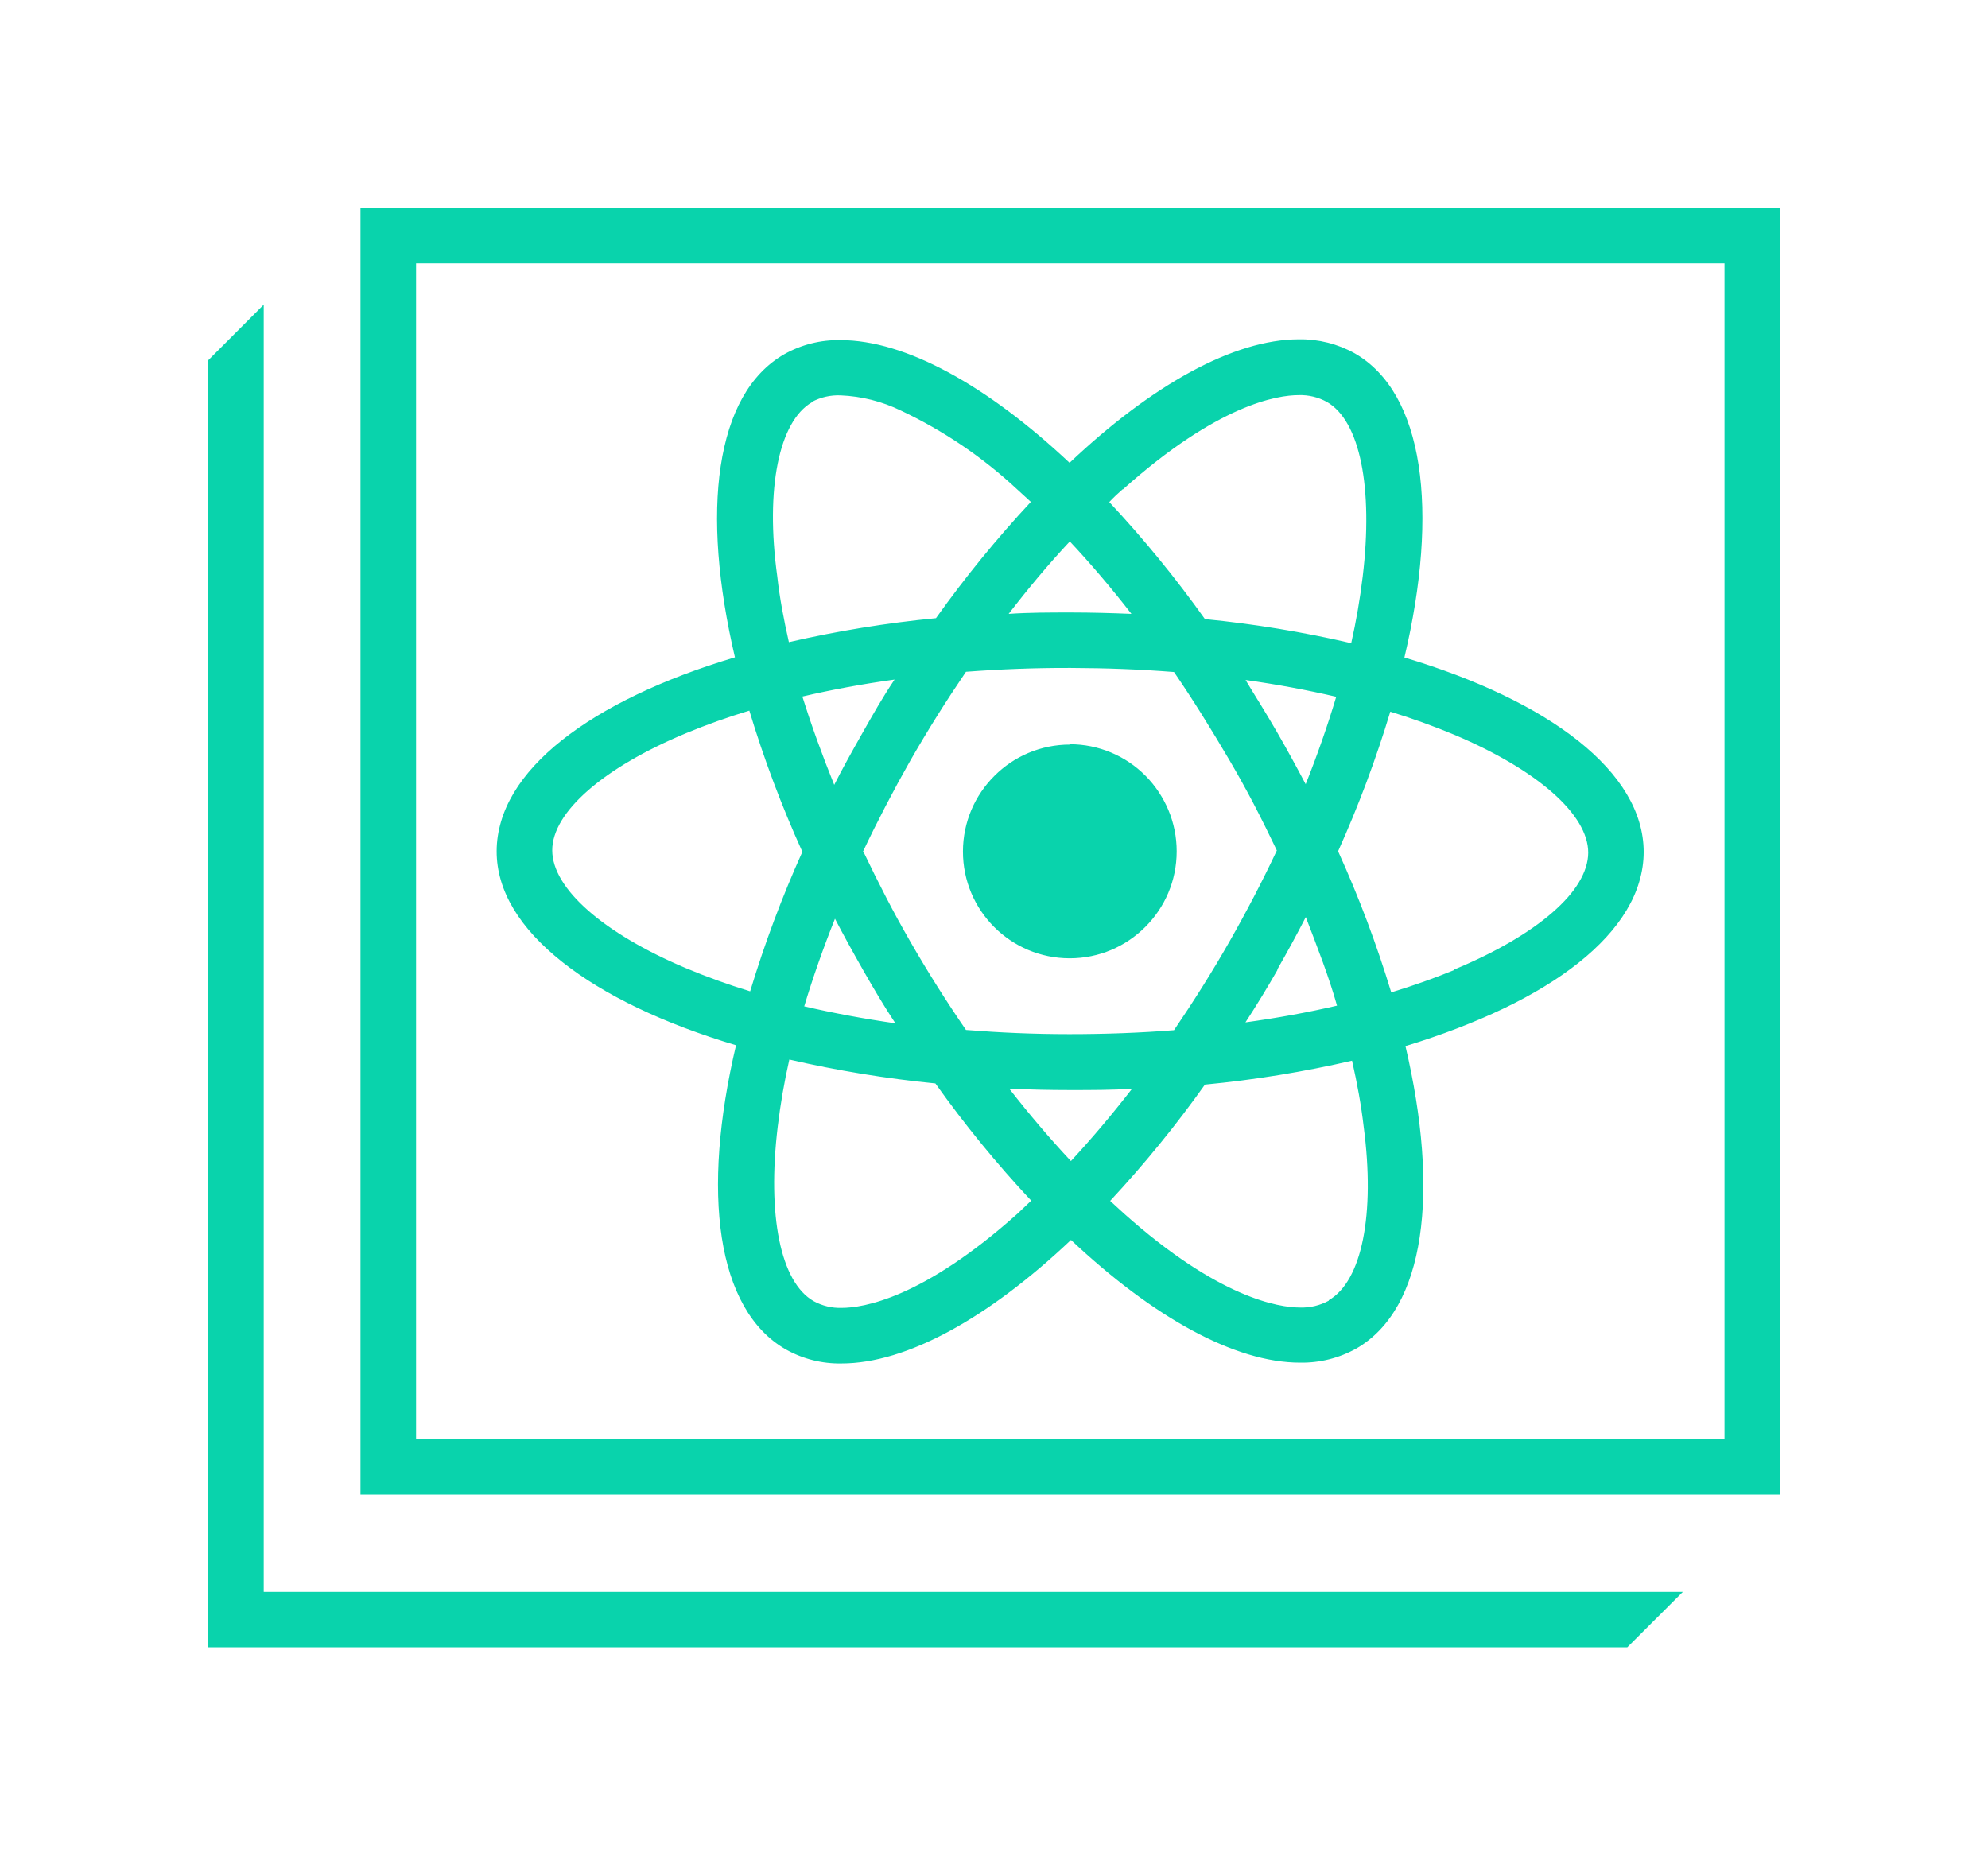
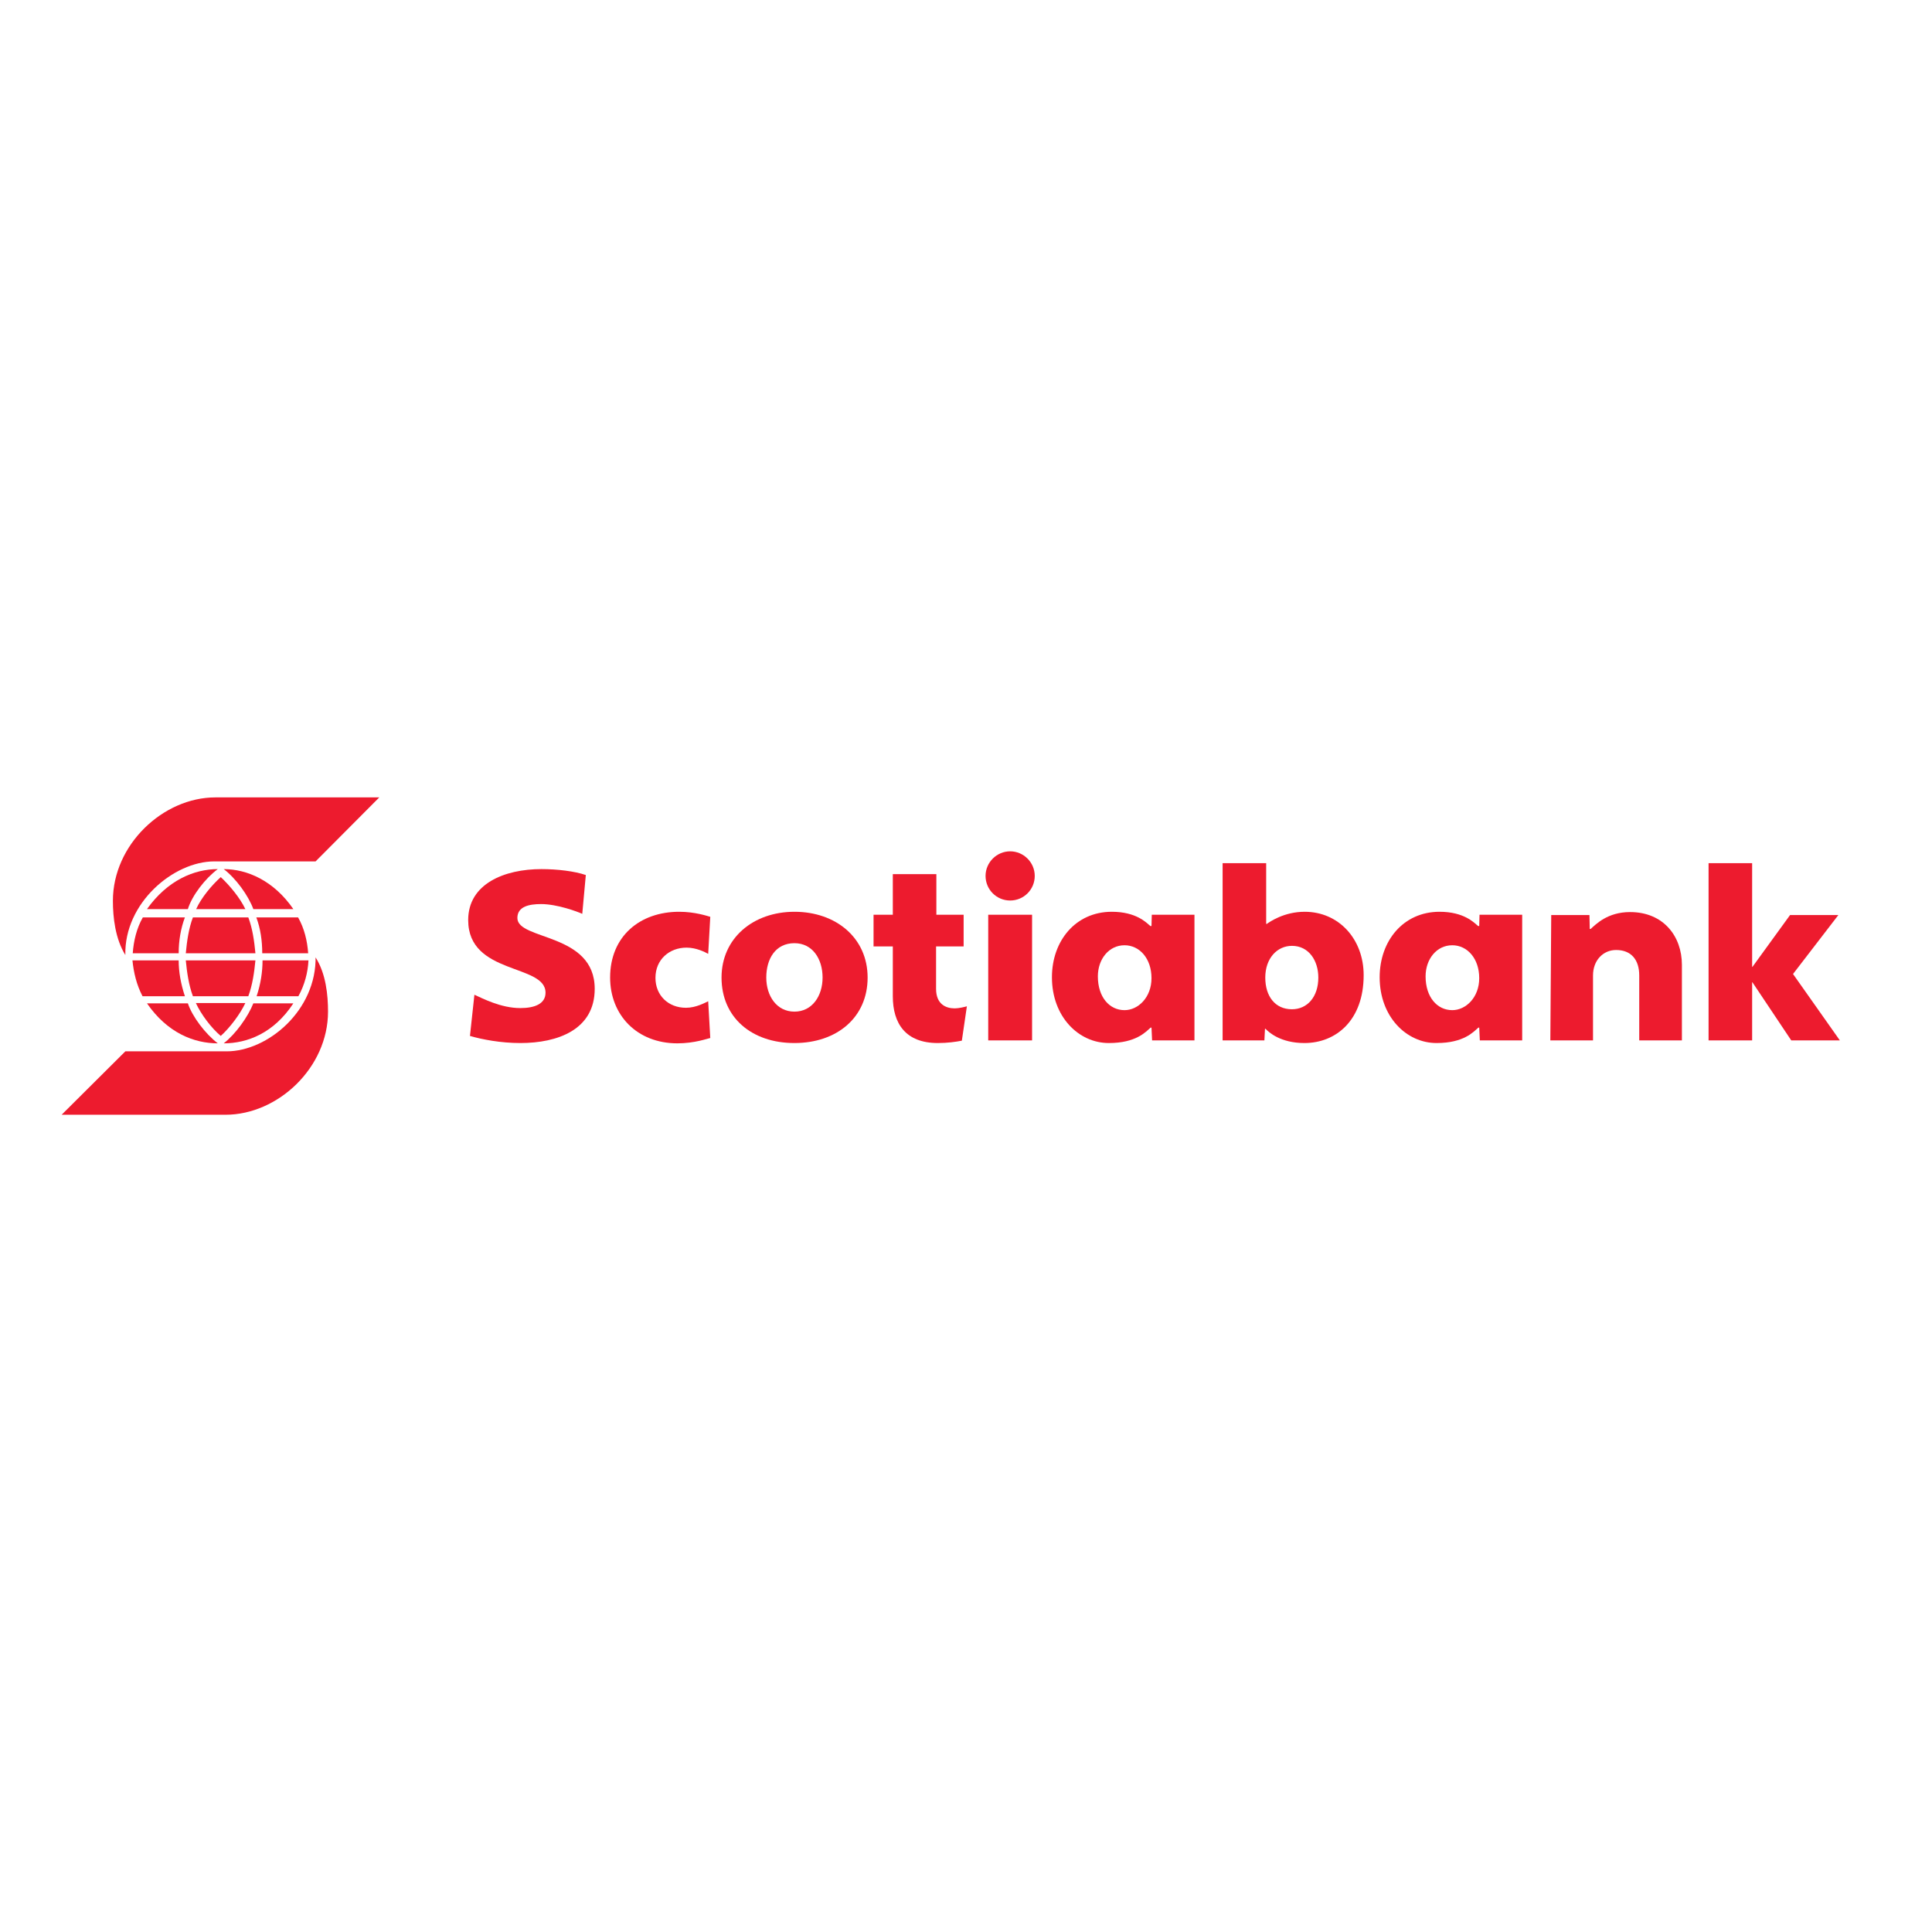
- <svg xmlns="http://www.w3.org/2000/svg" viewBox="0 0 170.96 159.93">
-   <defs>
-     <style>.cls-1{fill:#09d3ac;}</style>
-   </defs>
-   <path class="cls-1" d="M141.35,73.27c0-6.89-8.11-13-20.58-16.73,3-12.67,1.69-22.75-4.28-26.16a9.55,9.55,0,0,0-4.79-1.2c-5.57,0-12.61,3.89-19.72,10.62-7.11-6.68-14.13-10.55-19.69-10.55a9.46,9.46,0,0,0-4.86,1.22c-5.94,3.42-7.17,13.44-4.21,26.05-12.41,3.71-20.48,9.77-20.5,16.63s8.12,13,20.59,16.72c-3,12.68-1.7,22.75,4.28,26.16a9.41,9.41,0,0,0,4.78,1.2c5.58,0,12.62-3.89,19.73-10.62,7.1,6.68,14.12,10.55,19.69,10.55a9.59,9.59,0,0,0,4.86-1.22c5.94-3.42,7.16-13.44,4.21-26C133.27,86.18,141.34,80.12,141.35,73.27ZM96.56,42.06c8.19-7.33,13.31-8.12,15.13-8.12h0a4.71,4.71,0,0,1,2.42.58c2.86,1.63,4,7.38,3.09,15a56.73,56.73,0,0,1-1,5.79,97.7,97.7,0,0,0-12.58-2.07,98.47,98.47,0,0,0-8.24-10.08C95.75,42.79,96.15,42.42,96.56,42.06ZM71.77,78.94c.78,1.5,1.61,3,2.47,4.51S76,86.49,77,88c-2.71-.39-5.34-.88-7.84-1.46C69.86,84,70.75,81.5,71.77,78.94ZM69,59.9c2.53-.59,5.18-1.08,7.93-1.46-1,1.48-1.86,3-2.76,4.59s-1.69,3-2.46,4.52Q70.18,63.65,69,59.9Zm5.21,13.34q1.86-3.93,4.09-7.86c1.5-2.62,3.11-5.17,4.77-7.61,2.91-.22,5.91-.34,9-.33s6,.12,8.89.35c1.66,2.42,3.25,5,4.75,7.55s2.88,5.22,4.12,7.83c-1.23,2.62-2.6,5.25-4.08,7.85s-3.11,5.18-4.77,7.62c-2.91.23-5.91.34-9,.34s-6-.13-8.89-.36c-1.66-2.42-3.26-4.94-4.76-7.55S75.5,75.85,74.25,73.24Zm32.86-14.77c2.72.38,5.35.87,7.84,1.45-.74,2.47-1.62,5-2.64,7.55-.79-1.5-1.61-3-2.48-4.51S108,59.93,107.11,58.47Zm2.76,24.92q1.29-2.27,2.46-4.53c1,2.6,2,5.16,2.7,7.66-2.52.59-5.17,1.07-7.92,1.45Q108.52,85.75,109.87,83.39ZM92,46.56c1.8,1.92,3.57,4,5.3,6.23-1.71-.07-3.46-.12-5.23-.12s-3.58,0-5.33.12C88.45,50.57,90.2,48.48,92,46.56Zm-22.18-12A4.82,4.82,0,0,1,72.29,34a13.11,13.11,0,0,1,5.19,1.31,39.07,39.07,0,0,1,10,6.78l1.17,1.07a98.49,98.49,0,0,0-8.16,10,98.88,98.88,0,0,0-12.65,2.06c-.44-1.94-.8-3.84-1-5.67C65.8,42,67,36.24,69.81,34.6ZM64.53,85.26a58.75,58.75,0,0,1-5.54-2c-7.1-3-11.5-6.85-11.5-10.14S51.91,66,59,63.05a57.63,57.63,0,0,1,5.44-1.94A97.93,97.93,0,0,0,69,73.25,98.72,98.72,0,0,0,64.53,85.26Zm23,19.1c-8.19,7.33-13.31,8.11-15.14,8.11a4.69,4.69,0,0,1-2.42-.58c-2.86-1.63-4-7.38-3.09-15a56.07,56.07,0,0,1,1-5.78,99.51,99.51,0,0,0,12.58,2.06,97.17,97.17,0,0,0,8.24,10.08Zm4.57-4.51c-1.8-1.92-3.57-4-5.31-6.23,1.72.08,3.47.12,5.24.12s3.58,0,5.33-.11C95.63,95.85,93.87,97.93,92.09,99.85Zm22.18,12a4.82,4.82,0,0,1-2.48.59c-1.82,0-7-.8-15.16-8.1l-1.17-1.07a98.44,98.44,0,0,0,8.15-10,97,97,0,0,0,12.66-2.06c.44,1.94.79,3.84,1,5.67C118.27,104.42,117.12,110.18,114.27,111.81Zm10.8-28.44c-1.71.7-3.52,1.35-5.44,1.93a98.54,98.54,0,0,0-4.57-12.14,98.1,98.1,0,0,0,4.49-12,58.75,58.75,0,0,1,5.54,2c7.09,3,11.5,6.85,11.49,10.14S132.17,80.42,125.07,83.37ZM92,82.39a9.18,9.18,0,1,0-9.17-9.19A9.17,9.17,0,0,0,92,82.39ZM31,17.88V128.53H153.07V17.88ZM148.3,123.77H35.78V22.65H148.3Zm-85-33.9c-3,12.68-1.7,22.75,4.28,26.16a9.41,9.41,0,0,0,4.78,1.2c5.58,0,12.62-3.89,19.73-10.62,7.1,6.68,14.12,10.55,19.69,10.55a9.59,9.59,0,0,0,4.86-1.22c5.94-3.42,7.16-13.44,4.21-26,12.41-3.72,20.48-9.78,20.49-16.63s-8.11-13-20.58-16.73c3-12.67,1.69-22.75-4.28-26.16a9.55,9.55,0,0,0-4.79-1.2c-5.57,0-12.61,3.89-19.72,10.62-7.11-6.68-14.13-10.55-19.69-10.55a9.46,9.46,0,0,0-4.86,1.22c-5.94,3.42-7.17,13.44-4.21,26.05-12.41,3.71-20.48,9.77-20.5,16.63S50.84,86.13,63.31,89.87Zm24.21,14.49c-8.19,7.33-13.31,8.11-15.14,8.11a4.69,4.69,0,0,1-2.42-.58c-2.86-1.63-4-7.38-3.09-15a56.07,56.07,0,0,1,1-5.78,99.51,99.51,0,0,0,12.58,2.06,97.17,97.17,0,0,0,8.24,10.08Zm24.79-36.89c-.79-1.5-1.61-3-2.48-4.51s-1.8-3-2.72-4.49c2.72.38,5.35.87,7.84,1.45C114.21,62.39,113.33,64.92,112.31,67.47Zm2.72,19c-2.52.59-5.17,1.07-7.92,1.45q1.41-2.22,2.76-4.58t2.46-4.53C113.37,81.46,114.28,84,115,86.52Zm-5.21-13.35c-1.23,2.62-2.6,5.25-4.08,7.85s-3.11,5.18-4.77,7.62c-2.91.23-5.91.34-9,.34s-6-.13-8.89-.36c-1.66-2.42-3.26-4.94-4.76-7.55s-2.87-5.22-4.12-7.83q1.86-3.93,4.09-7.86c1.5-2.62,3.11-5.17,4.77-7.61,2.91-.22,5.91-.34,9-.33s6,.12,8.89.35c1.66,2.42,3.25,5,4.75,7.55S108.58,70.56,109.82,73.17ZM77,88c-2.71-.39-5.34-.88-7.84-1.46.74-2.46,1.63-5,2.65-7.55.78,1.5,1.61,3,2.47,4.51S76,86.49,77,88ZM74.21,63c-.87,1.5-1.69,3-2.46,4.52Q70.18,63.65,69,59.9c2.53-.59,5.18-1.08,7.93-1.46C76,59.92,75.11,61.45,74.21,63ZM92.09,99.85c-1.8-1.92-3.57-4-5.31-6.23,1.72.08,3.47.12,5.24.12s3.58,0,5.33-.11C95.63,95.85,93.87,97.93,92.09,99.85Zm22.18,12a4.82,4.82,0,0,1-2.48.59c-1.82,0-7-.8-15.16-8.1l-1.17-1.07a98.44,98.44,0,0,0,8.15-10,97,97,0,0,0,12.66-2.06c.44,1.94.79,3.84,1,5.67C118.27,104.42,117.12,110.18,114.27,111.81Zm5.28-50.66a58.75,58.75,0,0,1,5.54,2c7.09,3,11.5,6.85,11.49,10.14s-4.41,7.16-11.51,10.11c-1.71.7-3.52,1.35-5.44,1.93a98.54,98.54,0,0,0-4.57-12.14A98.1,98.1,0,0,0,119.55,61.15Zm-23-19.09c8.19-7.33,13.31-8.12,15.13-8.12h0a4.71,4.71,0,0,1,2.42.58c2.86,1.63,4,7.38,3.09,15a56.73,56.73,0,0,1-1,5.79,97.7,97.7,0,0,0-12.58-2.07,98.47,98.47,0,0,0-8.24-10.08C95.75,42.79,96.15,42.42,96.56,42.06ZM92,46.56c1.8,1.92,3.57,4,5.3,6.23-1.71-.07-3.46-.12-5.23-.12s-3.58,0-5.33.12C88.45,50.57,90.2,48.48,92,46.56Zm-22.18-12A4.82,4.82,0,0,1,72.29,34a13.11,13.11,0,0,1,5.19,1.31,39.07,39.07,0,0,1,10,6.78l1.17,1.07a98.49,98.49,0,0,0-8.16,10,98.88,98.88,0,0,0-12.65,2.06c-.44-1.94-.8-3.84-1-5.67C65.8,42,67,36.24,69.81,34.6ZM59,63.05a57.63,57.63,0,0,1,5.44-1.94A97.93,97.93,0,0,0,69,73.25a98.72,98.72,0,0,0-4.49,12,58.75,58.75,0,0,1-5.54-2c-7.1-3-11.5-6.85-11.5-10.14S51.91,66,59,63.05Zm33,1a9.18,9.18,0,1,0,9.17,9.19A9.17,9.17,0,0,0,92,64Zm0,0a9.18,9.18,0,1,0,9.17,9.19A9.17,9.17,0,0,0,92,64Zm0,0a9.18,9.18,0,1,0,9.17,9.19A9.17,9.17,0,0,0,92,64Zm49.35,9.24c0-6.89-8.11-13-20.58-16.73,3-12.67,1.69-22.75-4.28-26.16a9.55,9.55,0,0,0-4.79-1.2c-5.57,0-12.61,3.89-19.72,10.62-7.11-6.68-14.13-10.55-19.69-10.55a9.46,9.46,0,0,0-4.86,1.22c-5.94,3.42-7.17,13.44-4.21,26.05-12.41,3.71-20.48,9.77-20.5,16.63s8.12,13,20.59,16.72c-3,12.68-1.7,22.75,4.28,26.16a9.41,9.41,0,0,0,4.78,1.2c5.58,0,12.62-3.89,19.73-10.62,7.1,6.68,14.12,10.55,19.69,10.55a9.59,9.59,0,0,0,4.86-1.22c5.94-3.42,7.16-13.44,4.21-26C133.27,86.18,141.34,80.12,141.35,73.27ZM96.56,42.06c8.19-7.33,13.31-8.12,15.13-8.12h0a4.71,4.71,0,0,1,2.42.58c2.86,1.63,4,7.38,3.09,15a56.73,56.73,0,0,1-1,5.79,97.7,97.7,0,0,0-12.58-2.07,98.47,98.47,0,0,0-8.24-10.08C95.75,42.79,96.15,42.42,96.56,42.06ZM71.77,78.94c.78,1.5,1.61,3,2.47,4.51S76,86.49,77,88c-2.71-.39-5.34-.88-7.84-1.46C69.86,84,70.75,81.5,71.77,78.94ZM69,59.9c2.53-.59,5.18-1.08,7.93-1.46-1,1.48-1.86,3-2.76,4.59s-1.69,3-2.46,4.52Q70.18,63.65,69,59.9Zm5.21,13.34q1.86-3.93,4.09-7.86c1.5-2.62,3.11-5.17,4.77-7.61,2.91-.22,5.91-.34,9-.33s6,.12,8.89.35c1.66,2.42,3.25,5,4.75,7.55s2.88,5.22,4.12,7.83c-1.23,2.62-2.6,5.25-4.08,7.85s-3.11,5.18-4.77,7.62c-2.91.23-5.91.34-9,.34s-6-.13-8.89-.36c-1.66-2.42-3.26-4.94-4.76-7.55S75.5,75.85,74.25,73.24Zm32.86-14.77c2.72.38,5.35.87,7.84,1.45-.74,2.47-1.62,5-2.64,7.55-.79-1.5-1.61-3-2.48-4.51S108,59.93,107.11,58.47Zm2.76,24.92q1.29-2.27,2.46-4.53c1,2.6,2,5.16,2.7,7.66-2.52.59-5.17,1.07-7.92,1.45Q108.52,85.75,109.87,83.39ZM92,46.56c1.8,1.92,3.57,4,5.3,6.23-1.71-.07-3.46-.12-5.23-.12s-3.58,0-5.33.12C88.45,50.57,90.2,48.48,92,46.56Zm-22.18-12A4.82,4.82,0,0,1,72.29,34a13.11,13.11,0,0,1,5.19,1.31,39.07,39.07,0,0,1,10,6.78l1.17,1.07a98.49,98.49,0,0,0-8.16,10,98.88,98.88,0,0,0-12.65,2.06c-.44-1.94-.8-3.84-1-5.67C65.8,42,67,36.24,69.81,34.6ZM64.53,85.26a58.75,58.75,0,0,1-5.54-2c-7.1-3-11.5-6.85-11.5-10.14S51.91,66,59,63.05a57.63,57.63,0,0,1,5.44-1.94A97.93,97.93,0,0,0,69,73.25,98.72,98.72,0,0,0,64.53,85.26Zm23,19.1c-8.19,7.33-13.31,8.11-15.14,8.11a4.69,4.69,0,0,1-2.42-.58c-2.86-1.63-4-7.38-3.09-15a56.07,56.07,0,0,1,1-5.78,99.51,99.51,0,0,0,12.58,2.06,97.17,97.17,0,0,0,8.24,10.08Zm4.57-4.51c-1.8-1.92-3.57-4-5.31-6.23,1.72.08,3.47.12,5.24.12s3.58,0,5.33-.11C95.63,95.85,93.87,97.93,92.09,99.85Zm22.18,12a4.82,4.82,0,0,1-2.48.59c-1.82,0-7-.8-15.16-8.1l-1.17-1.07a98.44,98.44,0,0,0,8.15-10,97,97,0,0,0,12.66-2.06c.44,1.94.79,3.84,1,5.67C118.27,104.42,117.12,110.18,114.27,111.81Zm10.8-28.44c-1.71.7-3.52,1.35-5.44,1.93a98.54,98.54,0,0,0-4.57-12.14,98.1,98.1,0,0,0,4.49-12,58.75,58.75,0,0,1,5.54,2c7.09,3,11.5,6.85,11.49,10.14S132.17,80.42,125.07,83.37ZM92,82.39a9.18,9.18,0,1,0-9.17-9.19A9.17,9.17,0,0,0,92,82.39Zm-69.32,54.5V26.2L17.89,31V141.66H139.94l4.78-4.77Z" />
+ <svg xmlns="http://www.w3.org/2000/svg" version="1.1" id="layer" x="0px" y="0px" viewBox="0 0 652 652" style="enable-background:new 0 0 652 652;" xml:space="preserve">
+   <style type="text/css">
+ 	.st0{fill:#ED1B2E;}
+ </style>
+   <g>
+     <path class="st0" d="M268.1,341.4c6,0,9.5-5.3,9.5-11.5c0-6.3-3.4-11.6-9.5-11.6c-6.4,0-9.5,5.3-9.5,11.6   C258.6,336.1,262.1,341.4,268.1,341.4 M268.1,352c-14.4,0-24.6-8.6-24.6-22.1c0-13.3,10.7-22.2,24.6-22.2c14,0,24.7,8.8,24.7,22.2   C292.8,343.4,282.4,352,268.1,352" />
+     <path class="st0" d="M444.9,329.9c0-5.7-3.2-10.7-8.9-10.7c-5,0-9,4.2-9,10.7c0,6.3,3.3,10.7,9,10.7   C441.2,340.6,444.9,336.4,444.9,329.9 M412.6,351.1v-59.8h14.7v20.5h0.2c1-0.7,5.8-4.1,12.8-4.1c11.5,0,19.9,9.2,19.9,21.4   c0,15.2-9.3,22.9-20,22.9c-8.1,0-12.1-3.7-13.1-4.8h-0.2l-0.2,3.9H412.6z" />
+     <path class="st0" d="M340.9,287.3c-4.5,0-8.3,3.7-8.3,8.3s3.7,8.3,8.3,8.3c4.6,0,8.3-3.7,8.3-8.3S345.4,287.3,340.9,287.3    M333.5,308.7h14.8v42.4h-14.8V308.7z" />
+     <path class="st0" d="M523.2,351.1h14.4v-21.9c0-5.1,3.4-8.6,7.8-8.6c5,0,7.8,3.2,7.8,8.6v21.9h14.4v-25.5c0-9.6-6.2-17.8-17.5-17.8   c-7.6,0-11.5,4.1-13.3,5.7h-0.3l-0.1-4.7h-12.9L523.2,351.1" />
+     <polygon class="st0" points="576.6,351.1 591.3,351.1 591.3,331.5 591.4,331.5 604.5,351.1 620.9,351.1 605.1,328.7 620.4,308.8    604.1,308.8 591.4,326.3 591.3,326.3 591.3,291.3 576.6,291.3  " />
+     <path class="st0" d="M239.7,309.4c-1.1-0.3-5.2-1.7-10.5-1.7c-13.3,0-23.3,8.3-23.3,22.2c0,12.6,9,22.2,22.7,22.2   c5.8,0,10.1-1.6,11.1-1.8l-0.7-12.4c-1.1,0.5-4.1,2.2-7.5,2.2c-6,0-10.3-4.2-10.3-10.1c0-6.2,4.7-10.2,10.5-10.2   c3.3,0,6.2,1.5,7.3,2.1L239.7,309.4" />
+     <path class="st0" d="M370.5,329.5c0,7,3.9,11.4,9,11.4c4.6,0,9.1-4.3,9.1-10.8c0-6.6-4-11.1-9.1-11.1   C374.2,319,370.5,323.7,370.5,329.5 M403.1,308.7v42.4h-14.3l-0.2-4.3h-0.3c-1.6,1.4-4.9,5.2-14.1,5.2c-10.2,0-19.2-8.9-19.2-22.2   c0-12.3,8-22.1,20.2-22.1c8.3,0,11.7,3.7,13,4.8h0.4l0.1-3.8H403.1z" />
+     <path class="st0" d="M481.1,329.5c0,7,3.9,11.4,9,11.4c4.6,0,9.1-4.3,9.1-10.8c0-6.6-4-11.1-9.1-11.1   C484.8,319,481.1,323.7,481.1,329.5 M513.7,308.7v42.4h-14.3l-0.2-4.3h-0.3c-1.6,1.4-4.9,5.2-14.1,5.2c-10.2,0-19.2-8.9-19.2-22.2   c0-12.3,8-22.1,20.2-22.1c8.3,0,11.7,3.7,13,4.8h0.4l0.1-3.8H513.7z" />
+     <path class="st0" d="M158.6,349.6c4.1,1.2,10.4,2.4,17,2.4c12.6,0,25.1-4.5,25.1-18.3c0-19-26.1-16.3-26.1-23.9c0-3.9,4-4.7,8-4.7   c5.5,0,12.4,2.6,13.9,3.3l1.2-13.1c-3.8-1.3-9.6-2-15-2c-12.4,0-24.7,4.9-24.7,17.2c0,18.6,26.1,14.7,26.1,24.5   c0,3.8-3.7,5.2-8.5,5.2c-6.6,0-12.8-3.3-15.5-4.5L158.6,349.6" />
+     <path class="st0" d="M326.3,339.6c-0.7,0.2-2.7,0.7-4.1,0.7c-3,0-6.3-1.4-6.3-6.6v-14.3h9.3v-10.7H316v-13.7h-14.7v13.7h-6.5v10.7   h6.5v16.8c0,9.2,4.3,15.8,15.2,15.8c3.2,0,6.1-0.4,8.1-0.8L326.3,339.6" />
+     <path class="st0" d="M106.5,322.7c0.4,18.3-16.2,32.1-30,32.1H42.3l-21.5,21.4h55.3c17.7,0,34.6-15.9,34.6-34.8   c0-5.6-0.7-12.8-4.2-18.3L106.5,322.7 M100.7,336.2c2.1-3.8,3.2-8,3.4-12.1H88.6c0,3.8-0.6,7.9-2,12.1H100.7z M85.5,338.6   c-1.8,4.5-5.9,10.3-10,13.5c7.9,0,16.9-3.4,23.5-13.5H85.5z M83.8,336.2c1.4-3.8,2-8,2.4-12.1H62.7c0.4,4.1,1,8.3,2.4,12.1H83.8z    M62.4,336.2c-1.4-4.2-2.1-8.3-2.1-12.1H44.7c0.4,4.1,1.4,8.3,3.4,12.1H62.4z M74.5,349.6c3.1-2.8,6.5-7.3,8.3-11.1H66.1   C67.9,342.4,71.3,346.9,74.5,349.6 M49.6,338.6c6.9,10,15.9,13.5,23.9,13.5c-4.2-3.2-8.6-9-10.1-13.5H49.6z M86.5,309.6   c1.4,3.7,2,7.9,2,12.1h15.5c-0.3-4.2-1.3-8.4-3.4-12.1H86.5z M99,306.8c-6.6-9.6-15.6-13.5-23.5-13.5c4.1,3.1,8.3,8.9,10,13.5H99z    M65.1,309.6c-1.4,3.7-2,7.9-2.4,12.1h23.5c-0.4-4.2-1-8.4-2.4-12.1H65.1z M48.2,309.6c-2.1,3.7-3.1,7.9-3.4,12.1h15.5   c0-4.2,0.7-8.4,2.1-12.1H48.2z M74.5,296c-3.1,2.8-6.6,7-8.3,10.8h16.6C81,303,77.5,298.8,74.5,296 M63.4,306.8   c1.4-4.6,5.9-10.4,10.1-13.5c-8,0-17,3.8-23.9,13.5H63.4z M42.3,322.3c-3.4-5.5-4.2-12.7-4.2-18.3c0-18.9,16.9-34.9,34.6-34.9H128   l-21.5,21.6H72.3C58.6,290.7,41.9,304.7,42.3,322.3" />
+   </g>
</svg>
